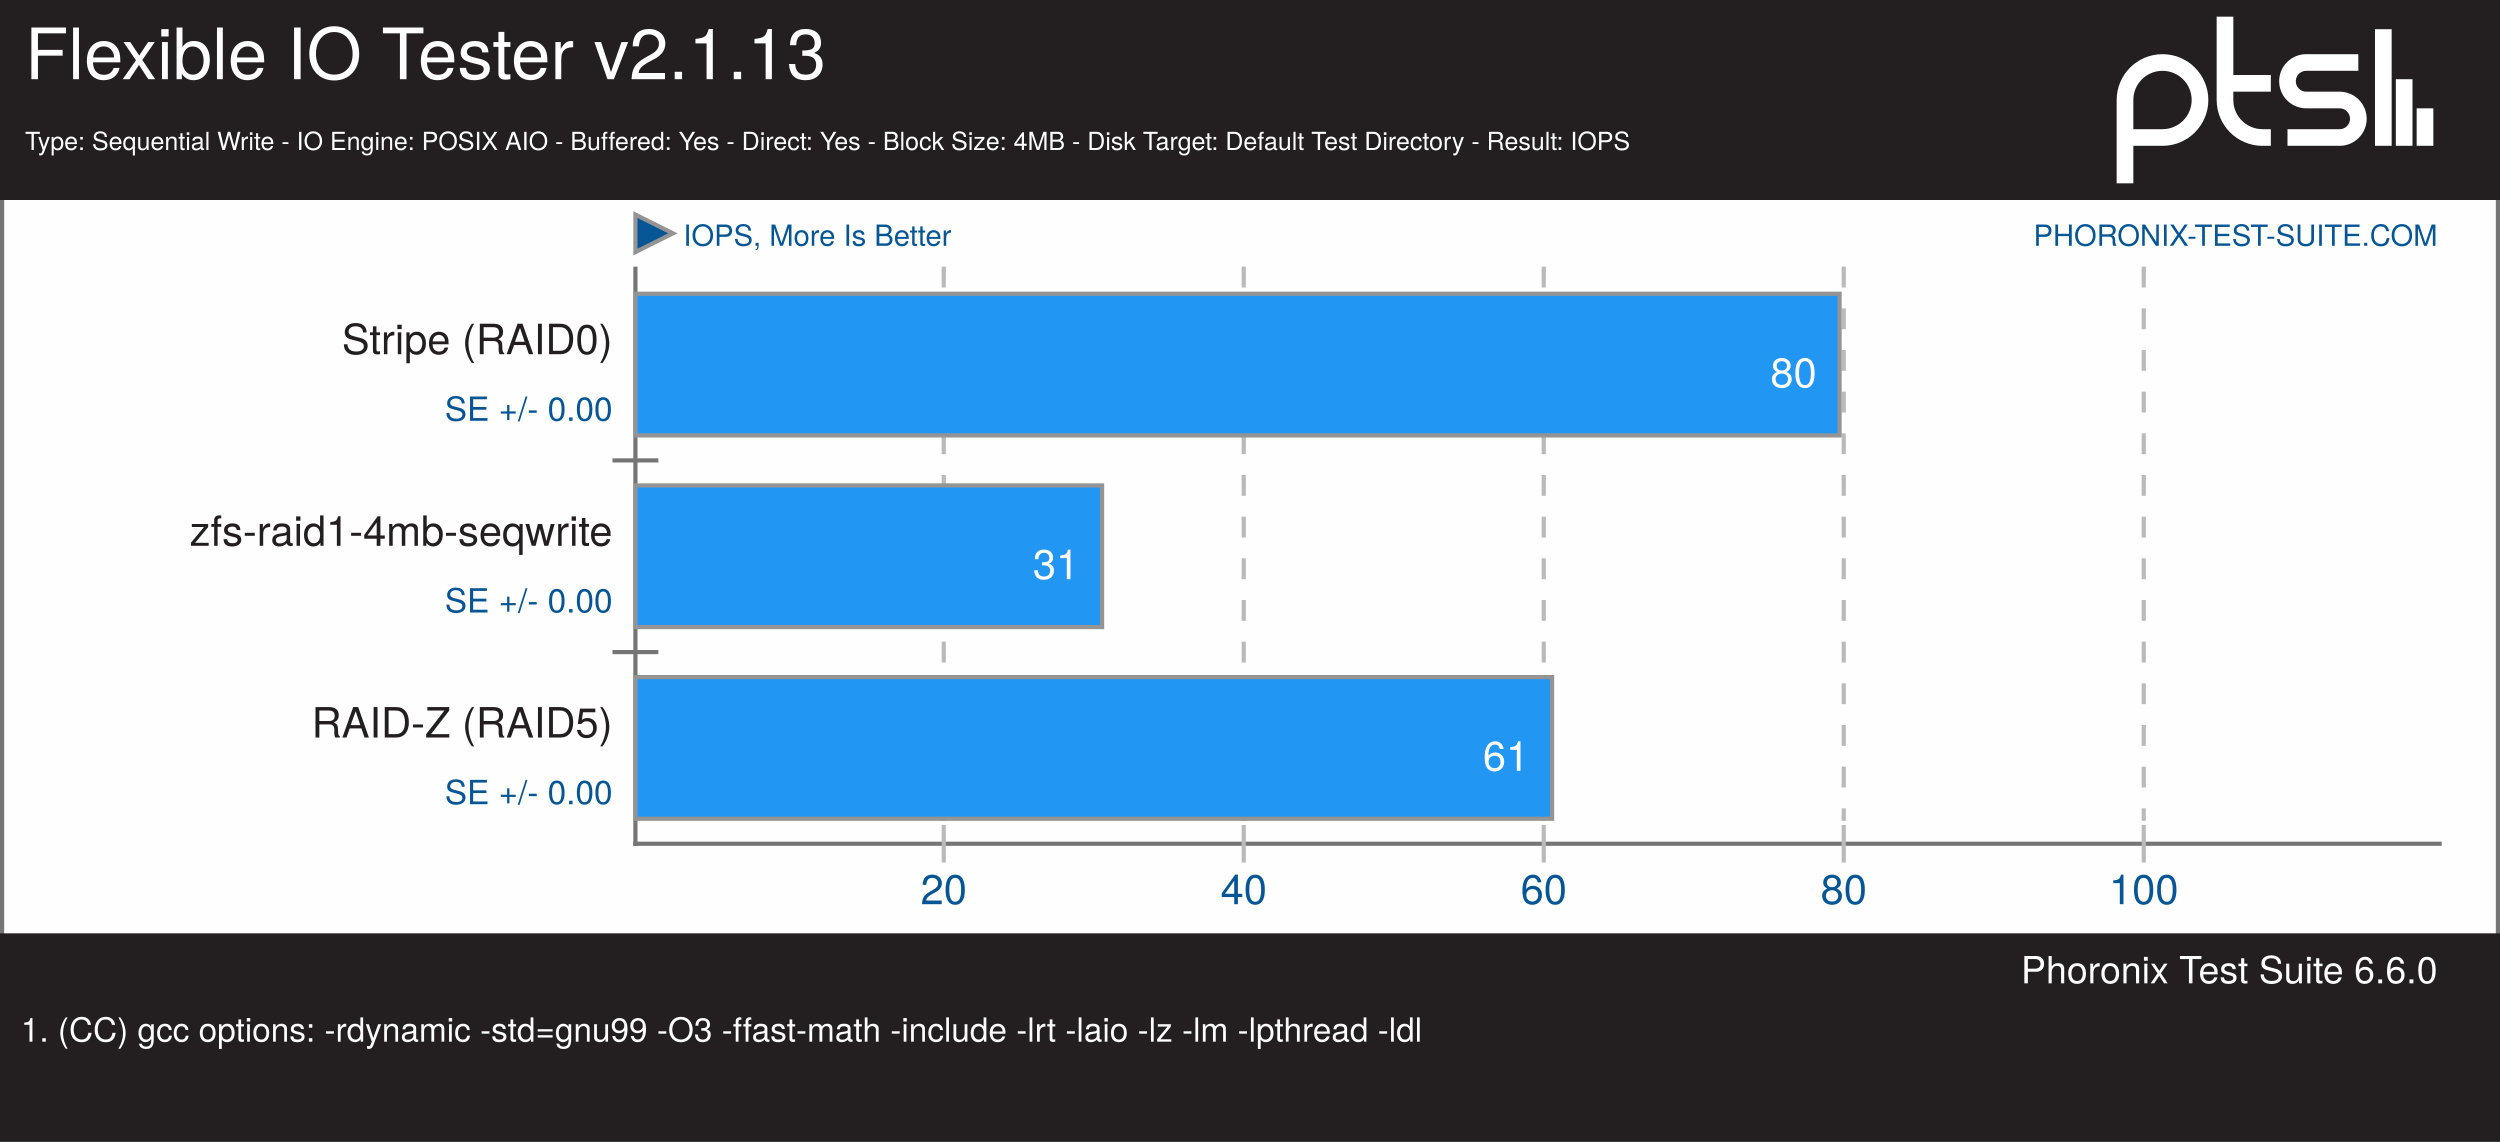
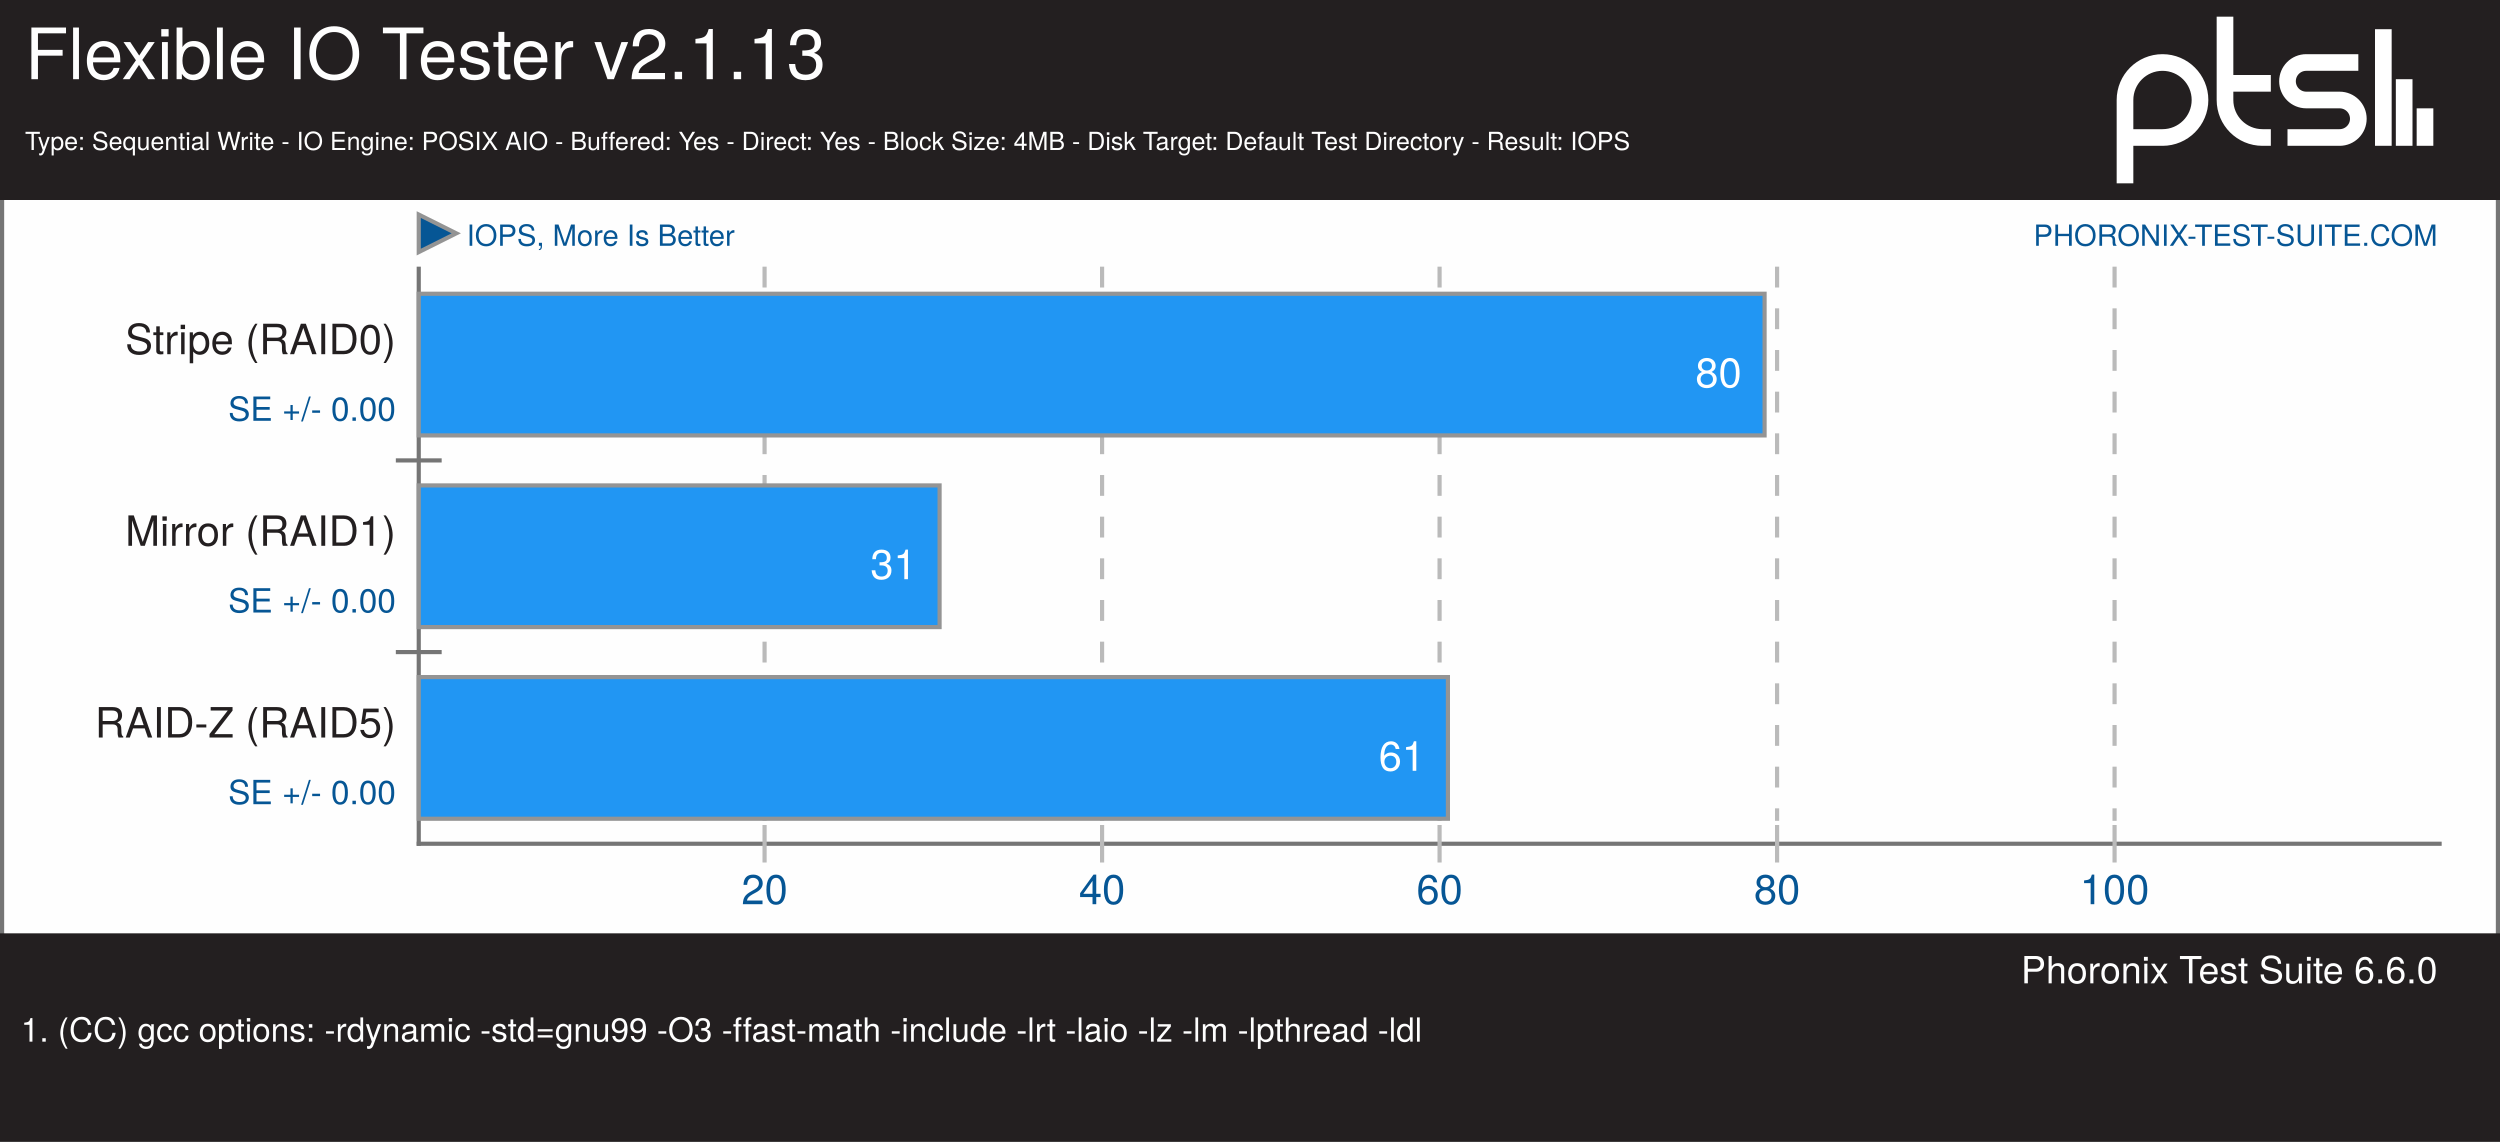
<svg xmlns="http://www.w3.org/2000/svg" xmlns:xlink="http://www.w3.org/1999/xlink" version="1.1" font-family="sans-serif, droid-sans, helvetica, verdana, tahoma" viewbox="0 0 600 274" width="600" height="274" preserveAspectRatio="xMinYMin meet">
  <rect x="0" y="0" width="600" height="274" fill="#FEFEFE" stroke="#757575" stroke-width="2" />
  <g stroke="#757575" stroke-width="1">
-     <line x1="152.5" y1="64" x2="152.5" y2="203" />
-     <line x1="152" y1="202.5" x2="586" y2="202.5" />
+     <line x1="100.5" y1="64" x2="100.5" y2="203" />
+     <line x1="100" y1="202.5" x2="586" y2="202.5" />
  </g>
  <a xlink:href="http://www.phoronix-test-suite.com/" xlink:show="new">
    <text x="585" y="59" font-size="7" fill="#065695" text-anchor="end" xlink:show="new">PHORONIX-TEST-SUITE.COM</text>
  </a>
-   <polygon points="161.5,56 152.5,60.5 152.5,51.5" fill="#065695" stroke="#949494" stroke-width="1" />
-   <text x="164" y="59" font-size="7" fill="#065695" text-anchor="start">IOPS, More Is Better</text>
+   <polygon points="109.5,56 100.5,60.5 100.5,51.5" fill="#065695" stroke="#949494" stroke-width="1" />
+   <text x="112" y="59" font-size="7" fill="#065695" text-anchor="start">IOPS, More Is Better</text>
  <rect x="0" y="0" width="600" height="48" fill="#231f20" />
  <a xlink:href="http://openbenchmarking.org/test/pts/fio-1.8.2" xlink:show="new">
    <text x="6" y="19" font-size="17" fill="#FEFEFE" text-anchor="start" xlink:show="new">Flexible IO Tester v2.1.13</text>
  </a>
  <text x="6" y="36" font-size="6" fill="#FEFEFE" text-anchor="start">Type: Sequential Write - IO Engine: POSIX AIO - Buffered: Yes - Direct: Yes - Block Size: 4MB - Disk Target: Default Test Directory - Result: IOPS</text>
  <path d="m74 22v9m-5-16v16m-5-28v28m-23-2h12.5c2.485 0 4.5-2.015 4.5-4.5s-2.015-4.5-4.5-4.5h-8c-2.485 0-4.5-2.015-4.5-4.5s2.015-4.5 4.5-4.5h12.5m-21 5h-11m11 13h-2c-4.971 0-9-4.029-9-9v-20m-24 40v-20c0-4.971 4.029-9 9-9 4.971 0 9 4.029 9 9s-4.029 9-9 9h-9" stroke="#ffffff" stroke-width="4" fill="none" transform="translate(508,4)" />
-   <line x1="152.5" y1="110" x2="152.5" y2="158" stroke="#757575" stroke-width="11" stroke-dasharray="1,45" />
+   <line x1="100.5" y1="110" x2="100.5" y2="158" stroke="#757575" stroke-width="11" stroke-dasharray="1,45" />
  <g font-size="10" fill="#231f20">
-     <text x="147" y="85" text-anchor="end">Stripe (RAID0)</text>
-     <text x="147" y="131" text-anchor="end">zfs-raid1-4mb-seqwrite</text>
-     <text x="147" y="177" text-anchor="end">RAID-Z (RAID5)</text>
+     <text x="95" y="85" text-anchor="end">Stripe (RAID0)</text>
+     <text x="95" y="131" text-anchor="end">Mirror (RAID1)</text>
+     <text x="95" y="177" text-anchor="end">RAID-Z (RAID5)</text>
  </g>
  <g font-size="10" fill="#065695" text-anchor="middle">
-     <text x="226.5" y="217">20</text>
-     <text x="298.5" y="217">40</text>
-     <text x="370.5" y="217">60</text>
-     <text x="442.5" y="217">80</text>
-     <text x="514.5" y="217">100</text>
+     <text x="183.5" y="217">20</text>
+     <text x="264.5" y="217">40</text>
+     <text x="345.5" y="217">60</text>
+     <text x="426.5" y="217">80</text>
+     <text x="507.5" y="217">100</text>
  </g>
  <g stroke="#BABABA" stroke-width="1">
-     <line x1="226.5" y1="64" x2="226.5" y2="197" stroke-dasharray="5,5" />
-     <line x1="226.5" y1="198" x2="226.5" y2="207" />
-     <line x1="298.5" y1="64" x2="298.5" y2="197" stroke-dasharray="5,5" />
-     <line x1="298.5" y1="198" x2="298.5" y2="207" />
-     <line x1="370.5" y1="64" x2="370.5" y2="197" stroke-dasharray="5,5" />
-     <line x1="370.5" y1="198" x2="370.5" y2="207" />
-     <line x1="442.5" y1="64" x2="442.5" y2="197" stroke-dasharray="5,5" />
-     <line x1="442.5" y1="198" x2="442.5" y2="207" />
-     <line x1="514.5" y1="64" x2="514.5" y2="197" stroke-dasharray="5,5" />
-     <line x1="514.5" y1="198" x2="514.5" y2="207" />
+     <line x1="183.5" y1="64" x2="183.5" y2="197" stroke-dasharray="5,5" />
+     <line x1="183.5" y1="198" x2="183.5" y2="207" />
+     <line x1="264.5" y1="64" x2="264.5" y2="197" stroke-dasharray="5,5" />
+     <line x1="264.5" y1="198" x2="264.5" y2="207" />
+     <line x1="345.5" y1="64" x2="345.5" y2="197" stroke-dasharray="5,5" />
+     <line x1="345.5" y1="198" x2="345.5" y2="207" />
+     <line x1="426.5" y1="64" x2="426.5" y2="197" stroke-dasharray="5,5" />
+     <line x1="426.5" y1="198" x2="426.5" y2="207" />
+     <line x1="507.5" y1="64" x2="507.5" y2="197" stroke-dasharray="5,5" />
+     <line x1="507.5" y1="198" x2="507.5" y2="207" />
  </g>
  <g stroke="#949494" stroke-width="1">
-     <rect x="152.5" y="70.5" height="34" width="289" fill="#2196f3" xlink:title="Stripe (RAID0): 80" />
-     <rect x="152.5" y="116.5" height="34" width="112" fill="#2196f3" xlink:title="zfs-raid1-4mb-seqwrite: 31" />
-     <rect x="152.5" y="162.5" height="34" width="220" fill="#2196f3" xlink:title="RAID-Z (RAID5): 61" />
+     <rect x="100.5" y="70.5" height="34" width="323" fill="#2196f3" xlink:title="Stripe (RAID0): 80" />
+     <rect x="100.5" y="116.5" height="34" width="125" fill="#2196f3" xlink:title="Mirror (RAID1): 31" />
+     <rect x="100.5" y="162.5" height="34" width="247" fill="#2196f3" xlink:title="RAID-Z (RAID5): 61" />
  </g>
  <g font-size="8" fill="#065695" text-anchor="end">
-     <text y="101" x="147">SE +/- 0.00</text>
-     <text y="147" x="147">SE +/- 0.00</text>
-     <text y="193" x="147">SE +/- 0.00</text>
+     <text y="101" x="95">SE +/- 0.00</text>
+     <text y="147" x="95">SE +/- 0.00</text>
+     <text y="193" x="95">SE +/- 0.00</text>
  </g>
  <g font-size="10" fill="#FFFFFF">
-     <text x="436" y="93" text-anchor="end">80</text>
-     <text x="259" y="139" text-anchor="end">31</text>
-     <text x="367" y="185" text-anchor="end">61</text>
+     <text x="418" y="93" text-anchor="end">80</text>
+     <text x="220" y="139" text-anchor="end">31</text>
+     <text x="342" y="185" text-anchor="end">61</text>
  </g>
  <rect x="0" y="224" width="600" height="50" fill="#231f20" />
  <a xlink:href="http://www.phoronix-test-suite.com/" xlink:show="new">
    <text x="585" y="236" font-size="9" fill="#FEFEFE" text-anchor="end" xlink:show="new">Phoronix Test Suite 6.6.0</text>
  </a>
  <text x="5" y="250" font-size="8" fill="#FEFEFE" text-anchor="start" xlink:title="-rdynamic -std=gnu99 -O3 -ffast-math -include -lrt -laio -lz -lm -lpthread -ldl" width="595">1. (CC) gcc options: -rdynamic -std=gnu99 -O3 -ffast-math -include -lrt -laio -lz -lm -lpthread -ldl</text>
</svg>
